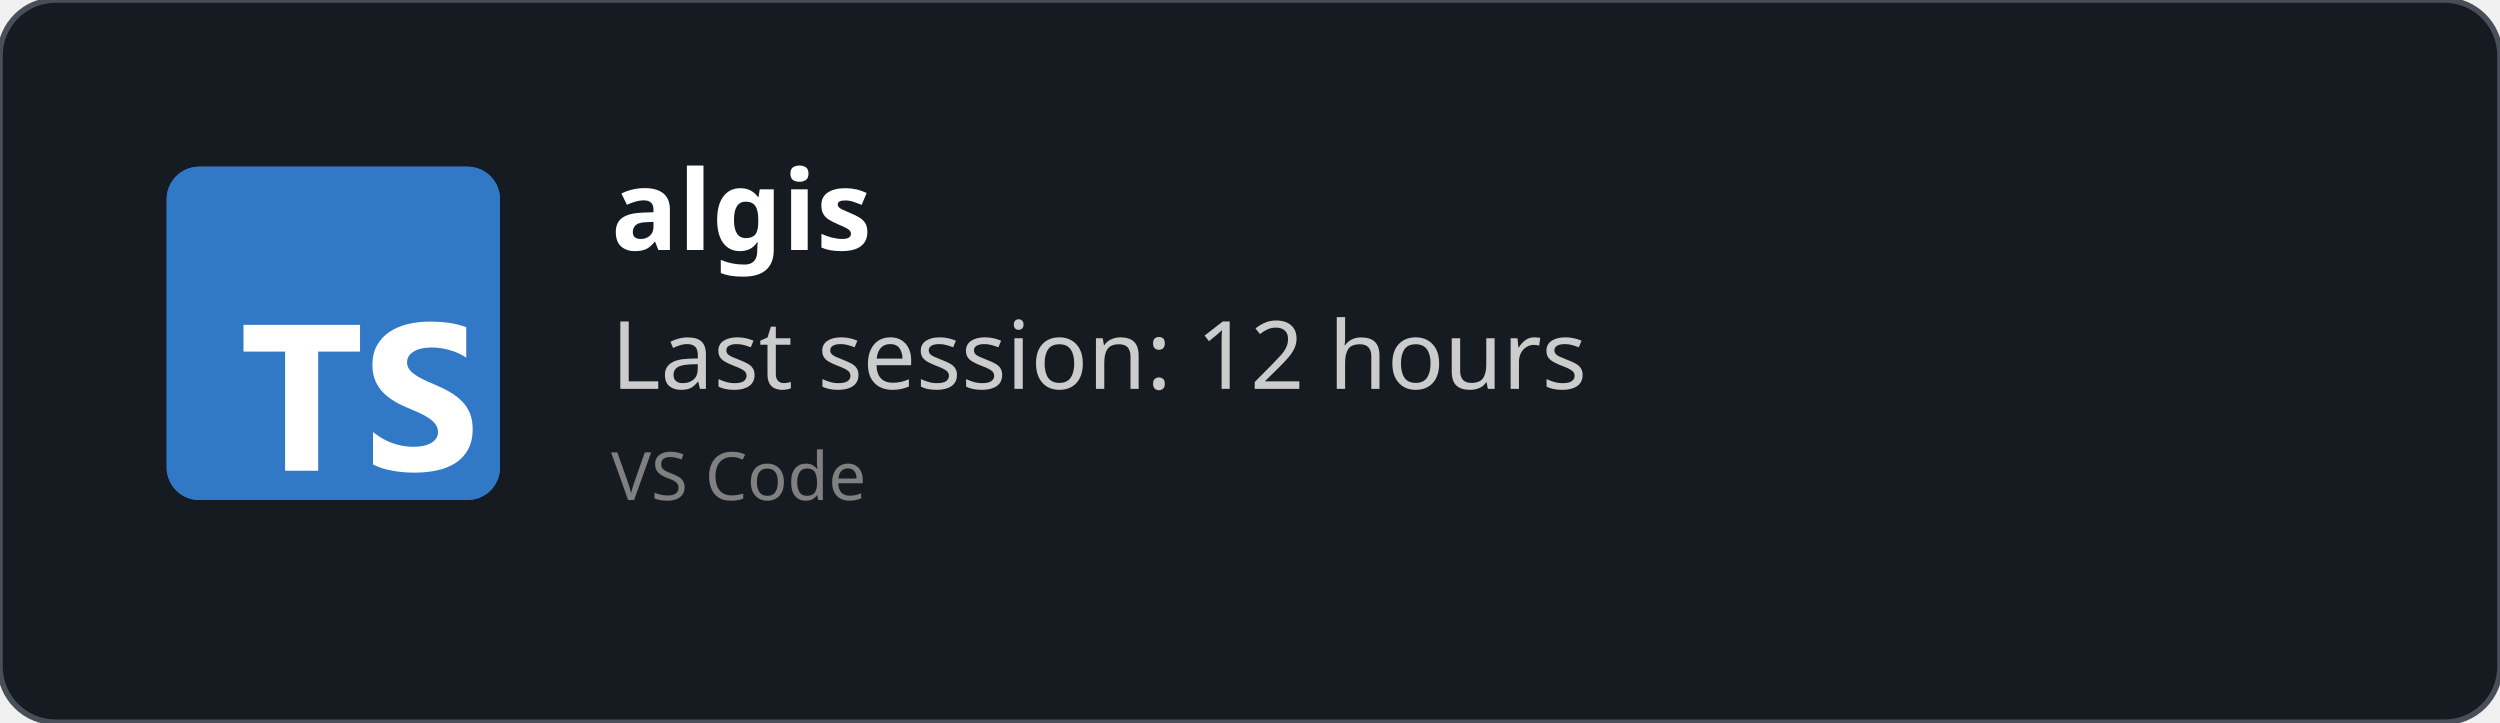
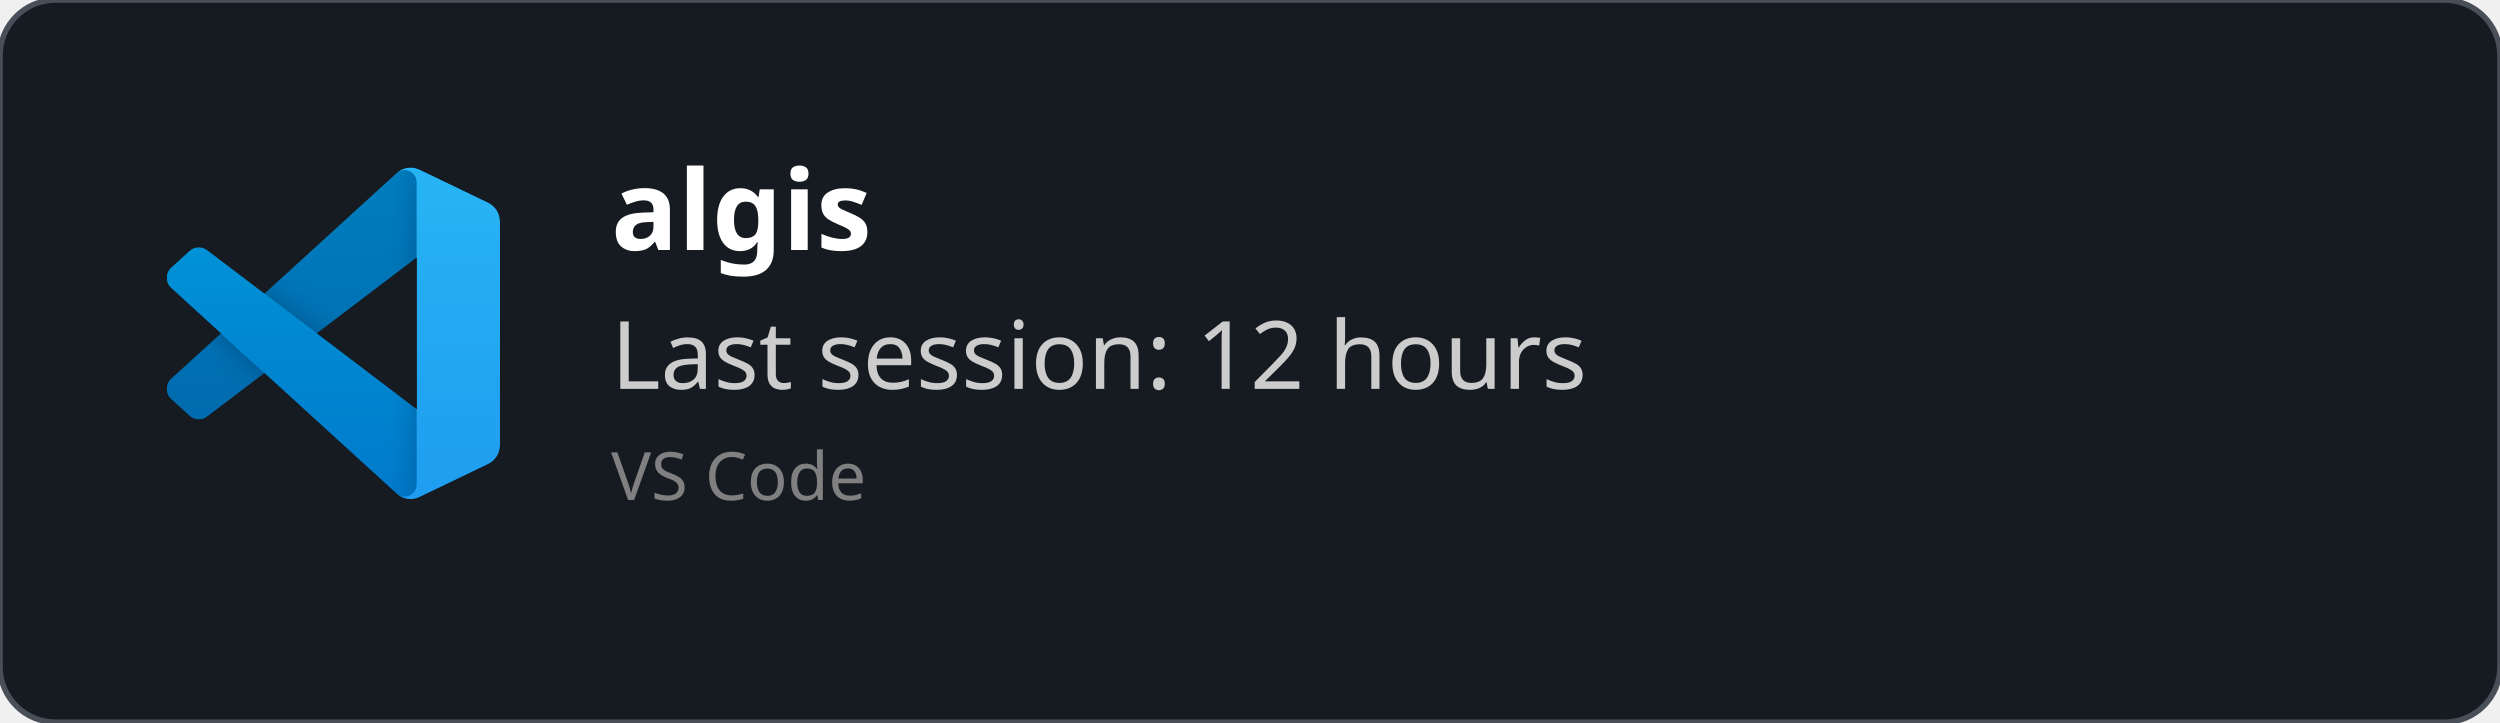
<svg xmlns="http://www.w3.org/2000/svg" width="450" height="130" viewBox="0 0 450 130" fill="none" role="img">
  <style>
    *{
        font-family: 'Segoe UI', Ubuntu, monospace
    }
    </style>
  <defs>
    <clipPath id="horizontalClip" x="20" y="20" width="500" height="200">
      <rect x="90" y="20" width="300" height="50" />
    </clipPath>
  </defs>
  <rect width="450" height="130" fill="rgba(22,27,34)" stroke="#484f58" stroke-width="1" fill-opacity="1" stroke-opacity="1" x="0" y="0" rx="10px" ry="10px">
    </rect>
-   <svg fill="none" height="60" viewBox="0 0 512 512" width="60" x="30" y="30">
-     <rect fill="#3178c6" height="512" rx="50" width="512" />
-     <rect fill="#3178c6" height="512" rx="50" width="512" />
-     <path clip-rule="evenodd" d="m316.939 407.424v50.061c8.138 4.172 17.763 7.3 28.875 9.386s22.823 3.129 35.135 3.129c11.999 0 23.397-1.147 34.196-3.442 10.799-2.294 20.268-6.075 28.406-11.342 8.138-5.266 14.581-12.15 19.328-20.65s7.121-19.007 7.121-31.522c0-9.074-1.356-17.026-4.069-23.857s-6.625-12.906-11.738-18.225c-5.112-5.319-11.242-10.091-18.389-14.315s-15.207-8.213-24.18-11.967c-6.573-2.712-12.468-5.345-17.685-7.9-5.217-2.556-9.651-5.163-13.303-7.822-3.652-2.66-6.469-5.476-8.451-8.448-1.982-2.973-2.974-6.336-2.974-10.091 0-3.441.887-6.544 2.661-9.308s4.278-5.136 7.512-7.118c3.235-1.981 7.199-3.52 11.894-4.615 4.696-1.095 9.912-1.642 15.651-1.642 4.173 0 8.581.313 13.224.938 4.643.626 9.312 1.591 14.008 2.894 4.695 1.304 9.259 2.947 13.694 4.928 4.434 1.982 8.529 4.276 12.285 6.884v-46.776c-7.616-2.92-15.937-5.084-24.962-6.492s-19.381-2.112-31.066-2.112c-11.895 0-23.163 1.278-33.805 3.833s-20.006 6.544-28.093 11.967c-8.086 5.424-14.476 12.333-19.171 20.729-4.695 8.395-7.043 18.433-7.043 30.114 0 14.914 4.304 27.638 12.912 38.172 8.607 10.533 21.675 19.45 39.204 26.751 6.886 2.816 13.303 5.579 19.25 8.291s11.086 5.528 15.415 8.448c4.33 2.92 7.747 6.101 10.252 9.543 2.504 3.441 3.756 7.352 3.756 11.733 0 3.233-.783 6.231-2.348 8.995s-3.939 5.162-7.121 7.196-7.147 3.624-11.894 4.771c-4.748 1.148-10.303 1.721-16.668 1.721-10.851 0-21.597-1.903-32.24-5.71-10.642-3.806-20.502-9.516-29.579-17.13zm-84.159-123.342h64.22v-41.082h-179v41.082h63.906v182.918h50.874z" fill="#fff" fill-rule="evenodd" />
+   <svg width="60" height="60" x="30" y="30" viewBox="0 0 100 100" fill="none" id="vscode">
+     <mask id="mask0" mask-type="alpha" maskUnits="userSpaceOnUse" x="0" y="0" width="100" height="100">
+       <path fill-rule="evenodd" clip-rule="evenodd" d="M70.912 99.317C72.487 99.931 74.283 99.891 75.873 99.126L96.461 89.22C98.624 88.179 100 85.989 100 83.587V16.413C100 14.011 98.624 11.822 96.461 10.781L75.873 0.874C73.786 -0.13 71.345 0.116 69.513 1.447C69.252 1.637 69.003 1.849 68.769 2.083L29.355 38.041L12.187 25.01C10.589 23.797 8.354 23.896 6.869 25.246L1.363 30.255C-0.453 31.906 -0.455 34.763 1.359 36.417L16.247 50L1.359 63.583C-0.455 65.237 -0.453 68.094 1.363 69.745L6.869 74.754C8.354 76.104 10.589 76.204 12.187 74.99L29.355 61.959L68.769 97.917C69.392 98.541 70.125 99.01 70.912 99.317ZM75.015 27.299L45.109 50L75.015 72.701V27.299Z" fill="white" />
+     </mask>
+     <g mask="url(#mask0)">
+       <path d="M96.461 10.796L75.857 0.876C73.472 -0.273 70.622 0.212 68.75 2.083L1.299 63.583C-0.516 65.237 -0.514 68.094 1.303 69.745L6.813 74.754C8.298 76.104 10.535 76.204 12.134 74.99L93.361 13.37C96.086 11.303 100 13.246 100 16.667V16.427C100 14.027 98.625 11.838 96.461 10.796Z" fill="#0065A9" />
+       <g filter="url(#filter0_d)">
+         <path d="M96.461 89.204L75.857 99.124C73.472 100.273 70.622 99.788 68.75 97.917L1.299 36.417C-0.516 34.763 -0.514 31.906 1.303 30.255L6.813 25.246C8.298 23.896 10.535 23.796 12.134 25.009L93.361 86.63C96.086 88.697 100 86.754 100 83.333V83.573C100 85.974 98.625 88.162 96.461 89.204Z" fill="#007ACC" />
+       </g>
+       <g filter="url(#filter1_d)">
+         <path d="M75.858 99.126C73.472 100.274 70.622 99.788 68.75 97.917C71.056 100.223 75 98.59 75 95.328V4.672C75 1.41 71.056 -0.223 68.75 2.083C70.622 0.211 73.472 -0.274 75.858 0.874L96.459 10.781C98.623 11.822 100 14.011 100 16.413V83.587C100 85.989 98.623 88.179 96.459 89.22L75.858 99.126Z" fill="#1F9CF0" />
+       </g>
+       <g style="mix-blend-mode:overlay" opacity="0.25">
+         <path fill-rule="evenodd" clip-rule="evenodd" d="M70.851 99.317C72.426 99.931 74.222 99.891 75.812 99.126L96.4 89.22C98.563 88.179 99.939 85.989 99.939 83.587V16.413C99.939 14.011 98.564 11.822 96.4 10.781L75.812 0.874C73.725 -0.13 71.284 0.116 69.453 1.447C69.191 1.637 68.942 1.849 68.708 2.083L29.294 38.041L12.126 25.01C10.528 23.796 8.293 23.896 6.809 25.246L1.302 30.255C-0.513 31.906 -0.515 34.763 1.298 36.417L16.186 50L1.298 63.583C-0.515 65.237 -0.513 68.094 1.302 69.745L6.809 74.754C8.293 76.104 10.528 76.204 12.126 74.99L29.294 61.959L68.708 97.917C69.332 98.54 70.064 99.01 70.851 99.317ZM74.954 27.299L45.048 50L74.954 72.701V27.299Z" fill="url(#paint0_linear)" />
+       </g>
+     </g>
+     <defs>
+       <filter id="filter0_d" x="-8.394" y="15.829" width="116.727" height="92.246" filterUnits="userSpaceOnUse" color-interpolation-filters="sRGB">
+         <feFlood flood-opacity="0" result="BackgroundImageFix" />
+         <feColorMatrix in="SourceAlpha" type="matrix" values="0 0 0 0 0 0 0 0 0 0 0 0 0 0 0 0 0 0 127 0" />
+         <feOffset />
+         <feGaussianBlur stdDeviation="4.167" />
+         <feColorMatrix type="matrix" values="0 0 0 0 0 0 0 0 0 0 0 0 0 0 0 0 0 0 0.25 0" />
+         <feBlend mode="overlay" in2="BackgroundImageFix" result="effect1_dropShadow" />
+         <feBlend mode="normal" in="SourceGraphic" in2="effect1_dropShadow" result="shape" />
+       </filter>
+       <filter id="filter1_d" x="60.417" y="-8.076" width="47.917" height="116.151" filterUnits="userSpaceOnUse" color-interpolation-filters="sRGB">
+         <feFlood flood-opacity="0" result="BackgroundImageFix" />
+         <feColorMatrix in="SourceAlpha" type="matrix" values="0 0 0 0 0 0 0 0 0 0 0 0 0 0 0 0 0 0 127 0" />
+         <feOffset />
+         <feGaussianBlur stdDeviation="4.167" />
+         <feColorMatrix type="matrix" values="0 0 0 0 0 0 0 0 0 0 0 0 0 0 0 0 0 0 0.25 0" />
+         <feBlend mode="overlay" in2="BackgroundImageFix" result="effect1_dropShadow" />
+         <feBlend mode="normal" in="SourceGraphic" in2="effect1_dropShadow" result="shape" />
+       </filter>
+       <linearGradient id="paint0_linear" x1="49.939" y1="0.258" x2="49.939" y2="99.742" gradientUnits="userSpaceOnUse">
+         <stop stop-color="white" />
+         <stop offset="1" stop-color="white" stop-opacity="0" />
+       </linearGradient>
+     </defs>
  </svg>
  <text x="110" y="45" font-size="20" clip-path="url(#horizontalClip)" font-weight="bold" font-family="Ubuntu" fill="white">
    algis
    </text>
  <text x="110" y="70" font-size="17px" font-family="Ubuntu" fill="#ccc">
    Last session: 12 hours
    </text>
  <text x="110" y="90" font-size="12px" font-family="Ubuntu" fill="grey">
    VS Code
    </text>
</svg>
